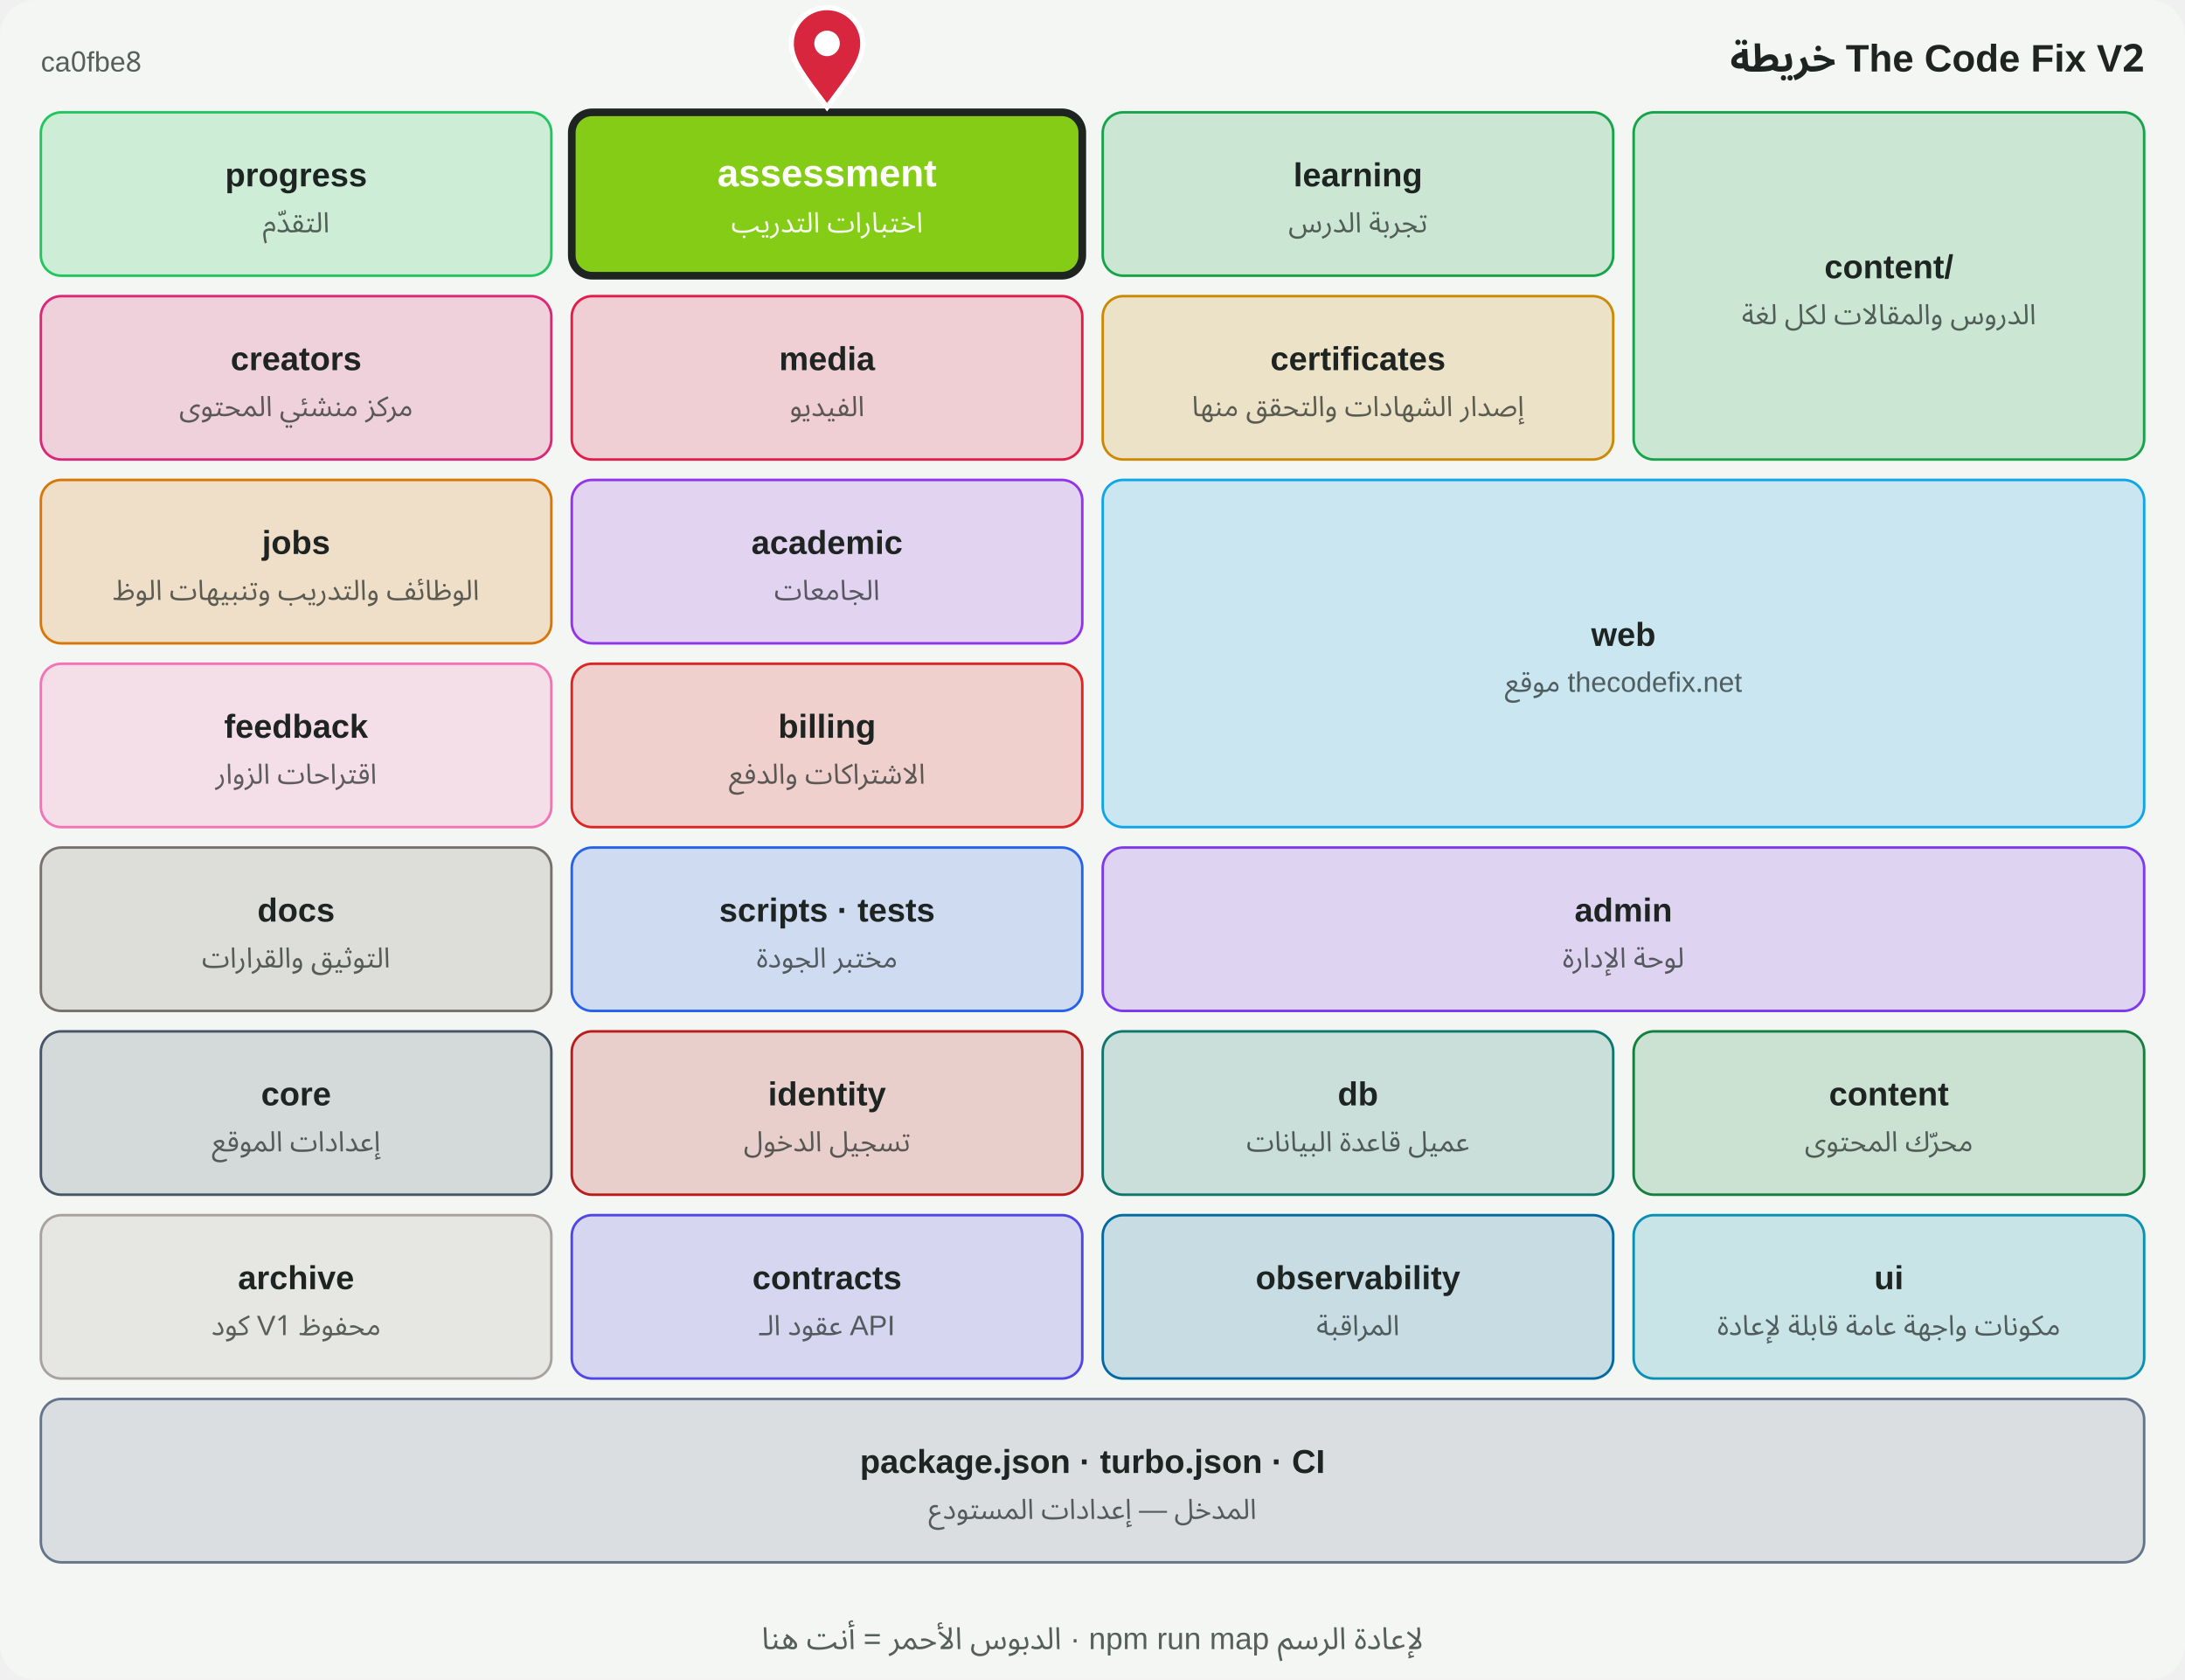
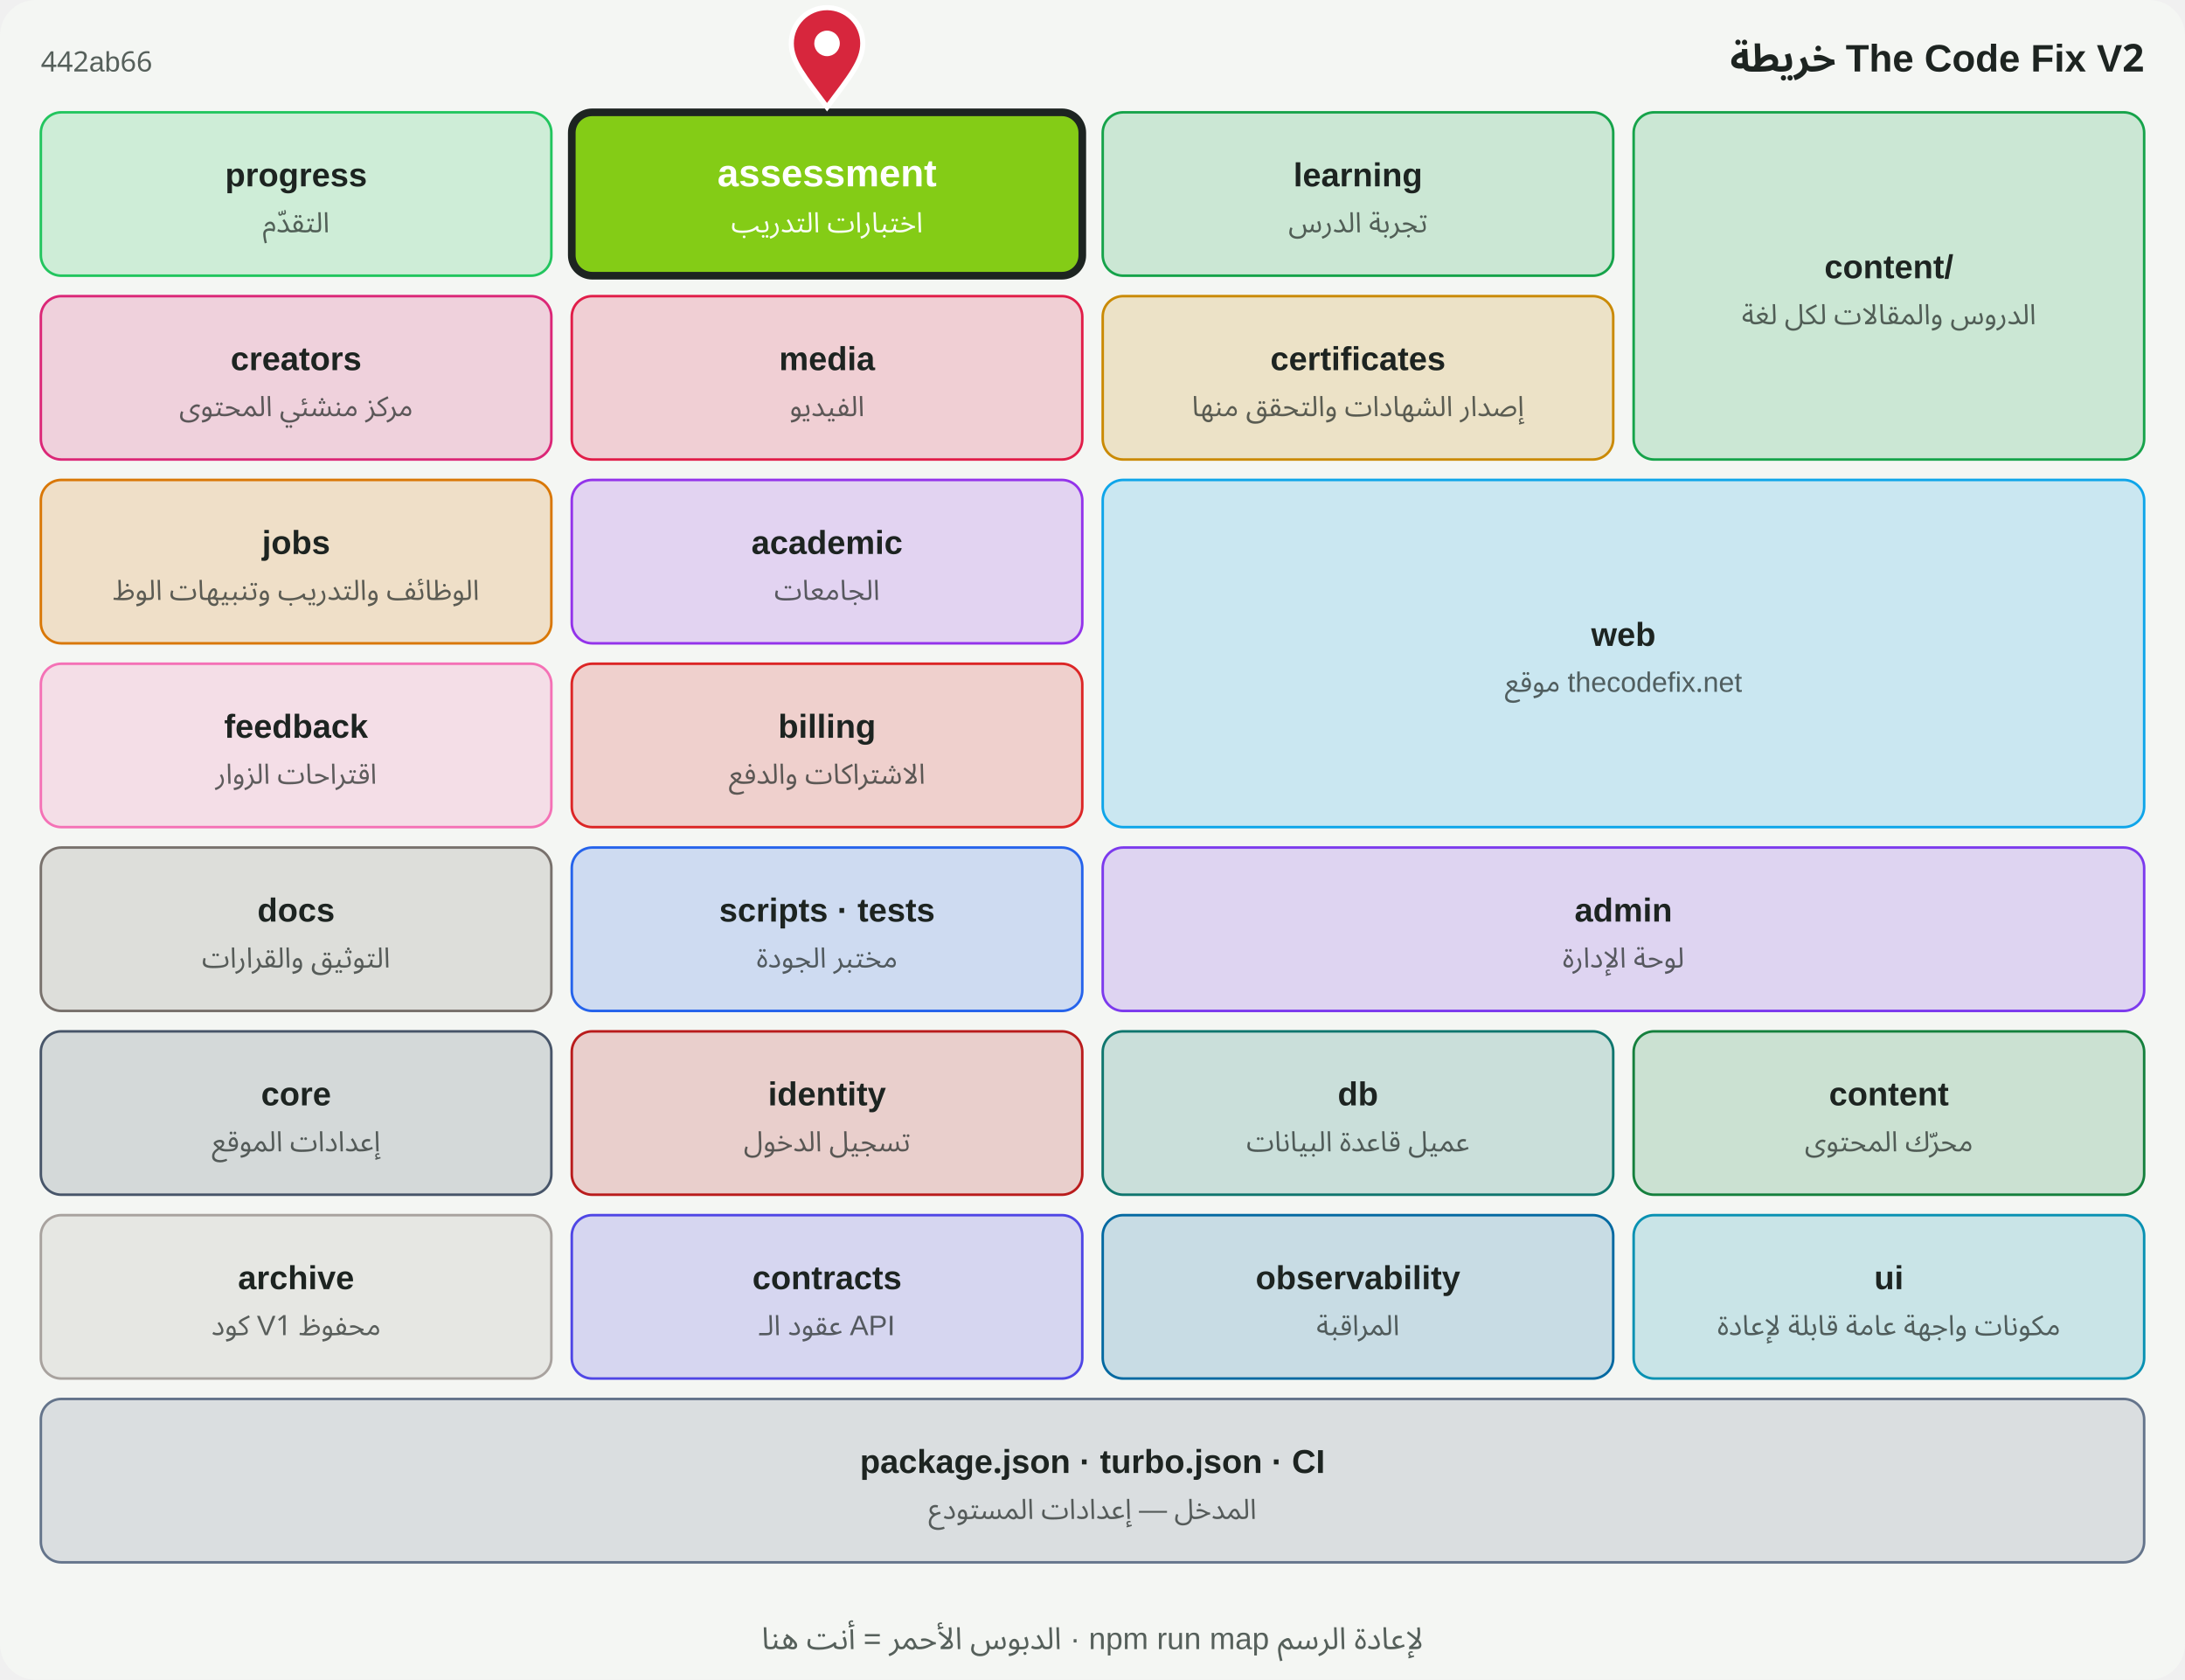
<svg xmlns="http://www.w3.org/2000/svg" viewBox="0 0 856 658" width="856" height="658" font-family="'Segoe UI', Tahoma, 'Noto Sans Arabic', Arial, sans-serif" role="img" aria-label="خريطة مشروع The Code Fix — اختبارات التدريب (@tcf/assessment)">
  <rect width="856" height="658" rx="14" fill="#f4f6f3" />
  <text x="840" y="28" text-anchor="end" font-size="15" font-weight="700" fill="#1d2421">خريطة The Code Fix V2</text>
-   <text x="16" y="28" font-size="11" fill="#56605b">ca0fbe8</text>
+   <text x="16" y="28" font-size="11" fill="#56605b">442ab66</text>
  <g>
    <rect x="640" y="44" width="200" height="136" rx="8" fill="#16a34a" fill-opacity="0.18" stroke="#16a34a" stroke-width="1" />
    <text x="740" y="109" text-anchor="middle" font-size="13" font-weight="600" fill="#1d2421">content/</text>
    <text x="740" y="127" text-anchor="middle" font-size="11" fill="#1d2421" fill-opacity="0.7">الدروس والمقالات لكل لغة</text>
  </g>
  <g>
    <rect x="432" y="44" width="200" height="64" rx="8" fill="#16a34a" fill-opacity="0.18" stroke="#16a34a" stroke-width="1" />
    <text x="532" y="73" text-anchor="middle" font-size="13" font-weight="600" fill="#1d2421">learning</text>
    <text x="532" y="91" text-anchor="middle" font-size="11" fill="#1d2421" fill-opacity="0.7">تجربة الدرس</text>
  </g>
  <g>
    <rect x="224" y="44" width="200" height="64" rx="8" fill="#84cc16" fill-opacity="1" stroke="#1d2421" stroke-width="3" />
    <text x="324" y="73" text-anchor="middle" font-size="15" font-weight="700" fill="#ffffff">assessment</text>
    <text x="324" y="91" text-anchor="middle" font-size="11" fill="#ffffff" fill-opacity="0.95">اختبارات التدريب</text>
  </g>
  <path d="M324 42 c-9 -12 -14 -18 -14 -25 a14 14 0 0 1 28 0 c0 7 -5 13 -14 25z" fill="#d7263d" stroke="#fff" stroke-width="2" />
  <circle cx="324" cy="17" r="5" fill="#fff" />
  <g>
    <rect x="16" y="44" width="200" height="64" rx="8" fill="#22c55e" fill-opacity="0.18" stroke="#22c55e" stroke-width="1" />
    <text x="116" y="73" text-anchor="middle" font-size="13" font-weight="600" fill="#1d2421">progress</text>
    <text x="116" y="91" text-anchor="middle" font-size="11" fill="#1d2421" fill-opacity="0.7">التقدّم</text>
  </g>
  <g>
    <rect x="432" y="116" width="200" height="64" rx="8" fill="#ca8a04" fill-opacity="0.18" stroke="#ca8a04" stroke-width="1" />
    <text x="532" y="145" text-anchor="middle" font-size="13" font-weight="600" fill="#1d2421">certificates</text>
    <text x="532" y="163" text-anchor="middle" font-size="11" fill="#1d2421" fill-opacity="0.7">إصدار الشهادات والتحقق منها</text>
  </g>
  <g>
    <rect x="224" y="116" width="200" height="64" rx="8" fill="#e11d48" fill-opacity="0.18" stroke="#e11d48" stroke-width="1" />
    <text x="324" y="145" text-anchor="middle" font-size="13" font-weight="600" fill="#1d2421">media</text>
    <text x="324" y="163" text-anchor="middle" font-size="11" fill="#1d2421" fill-opacity="0.7">الفيديو</text>
  </g>
  <g>
    <rect x="16" y="116" width="200" height="64" rx="8" fill="#db2777" fill-opacity="0.18" stroke="#db2777" stroke-width="1" />
    <text x="116" y="145" text-anchor="middle" font-size="13" font-weight="600" fill="#1d2421">creators</text>
    <text x="116" y="163" text-anchor="middle" font-size="11" fill="#1d2421" fill-opacity="0.7">مركز منشئي المحتوى</text>
  </g>
  <g>
    <rect x="432" y="188" width="408" height="136" rx="8" fill="#0ea5e9" fill-opacity="0.18" stroke="#0ea5e9" stroke-width="1" />
    <text x="636" y="253" text-anchor="middle" font-size="13" font-weight="600" fill="#1d2421">web</text>
    <text x="636" y="271" text-anchor="middle" font-size="11" fill="#1d2421" fill-opacity="0.7">موقع thecodefix.net</text>
  </g>
  <g>
    <rect x="224" y="188" width="200" height="64" rx="8" fill="#9333ea" fill-opacity="0.18" stroke="#9333ea" stroke-width="1" />
    <text x="324" y="217" text-anchor="middle" font-size="13" font-weight="600" fill="#1d2421">academic</text>
    <text x="324" y="235" text-anchor="middle" font-size="11" fill="#1d2421" fill-opacity="0.7">الجامعات</text>
  </g>
  <g>
    <rect x="16" y="188" width="200" height="64" rx="8" fill="#d97706" fill-opacity="0.18" stroke="#d97706" stroke-width="1" />
    <text x="116" y="217" text-anchor="middle" font-size="13" font-weight="600" fill="#1d2421">jobs</text>
    <text x="116" y="235" text-anchor="middle" font-size="11" fill="#1d2421" fill-opacity="0.7">الوظائف والتدريب وتنبيهات الوظ</text>
  </g>
  <g>
    <rect x="224" y="260" width="200" height="64" rx="8" fill="#dc2626" fill-opacity="0.18" stroke="#dc2626" stroke-width="1" />
    <text x="324" y="289" text-anchor="middle" font-size="13" font-weight="600" fill="#1d2421">billing</text>
    <text x="324" y="307" text-anchor="middle" font-size="11" fill="#1d2421" fill-opacity="0.7">الاشتراكات والدفع</text>
  </g>
  <g>
    <rect x="16" y="260" width="200" height="64" rx="8" fill="#f472b6" fill-opacity="0.18" stroke="#f472b6" stroke-width="1" />
    <text x="116" y="289" text-anchor="middle" font-size="13" font-weight="600" fill="#1d2421">feedback</text>
    <text x="116" y="307" text-anchor="middle" font-size="11" fill="#1d2421" fill-opacity="0.7">اقتراحات الزوار</text>
  </g>
  <g>
    <rect x="432" y="332" width="408" height="64" rx="8" fill="#7c3aed" fill-opacity="0.18" stroke="#7c3aed" stroke-width="1" />
    <text x="636" y="361" text-anchor="middle" font-size="13" font-weight="600" fill="#1d2421">admin</text>
    <text x="636" y="379" text-anchor="middle" font-size="11" fill="#1d2421" fill-opacity="0.7">لوحة الإدارة</text>
  </g>
  <g>
    <rect x="224" y="332" width="200" height="64" rx="8" fill="#2563eb" fill-opacity="0.18" stroke="#2563eb" stroke-width="1" />
    <text x="324" y="361" text-anchor="middle" font-size="13" font-weight="600" fill="#1d2421">scripts · tests</text>
    <text x="324" y="379" text-anchor="middle" font-size="11" fill="#1d2421" fill-opacity="0.7">مختبر الجودة</text>
  </g>
  <g>
    <rect x="16" y="332" width="200" height="64" rx="8" fill="#78716c" fill-opacity="0.18" stroke="#78716c" stroke-width="1" />
    <text x="116" y="361" text-anchor="middle" font-size="13" font-weight="600" fill="#1d2421">docs</text>
    <text x="116" y="379" text-anchor="middle" font-size="11" fill="#1d2421" fill-opacity="0.7">التوثيق والقرارات</text>
  </g>
  <g>
    <rect x="640" y="404" width="200" height="64" rx="8" fill="#15803d" fill-opacity="0.18" stroke="#15803d" stroke-width="1" />
    <text x="740" y="433" text-anchor="middle" font-size="13" font-weight="600" fill="#1d2421">content</text>
    <text x="740" y="451" text-anchor="middle" font-size="11" fill="#1d2421" fill-opacity="0.7">محرّك المحتوى</text>
  </g>
  <g>
    <rect x="432" y="404" width="200" height="64" rx="8" fill="#0f766e" fill-opacity="0.18" stroke="#0f766e" stroke-width="1" />
    <text x="532" y="433" text-anchor="middle" font-size="13" font-weight="600" fill="#1d2421">db</text>
    <text x="532" y="451" text-anchor="middle" font-size="11" fill="#1d2421" fill-opacity="0.7">عميل قاعدة البيانات</text>
  </g>
  <g>
    <rect x="224" y="404" width="200" height="64" rx="8" fill="#b91c1c" fill-opacity="0.18" stroke="#b91c1c" stroke-width="1" />
    <text x="324" y="433" text-anchor="middle" font-size="13" font-weight="600" fill="#1d2421">identity</text>
    <text x="324" y="451" text-anchor="middle" font-size="11" fill="#1d2421" fill-opacity="0.7">تسجيل الدخول</text>
  </g>
  <g>
    <rect x="16" y="404" width="200" height="64" rx="8" fill="#475569" fill-opacity="0.18" stroke="#475569" stroke-width="1" />
    <text x="116" y="433" text-anchor="middle" font-size="13" font-weight="600" fill="#1d2421">core</text>
    <text x="116" y="451" text-anchor="middle" font-size="11" fill="#1d2421" fill-opacity="0.7">إعدادات الموقع</text>
  </g>
  <g>
    <rect x="640" y="476" width="200" height="64" rx="8" fill="#0891b2" fill-opacity="0.18" stroke="#0891b2" stroke-width="1" />
    <text x="740" y="505" text-anchor="middle" font-size="13" font-weight="600" fill="#1d2421">ui</text>
    <text x="740" y="523" text-anchor="middle" font-size="11" fill="#1d2421" fill-opacity="0.7">مكونات واجهة عامة قابلة لإعادة</text>
  </g>
  <g>
    <rect x="432" y="476" width="200" height="64" rx="8" fill="#0369a1" fill-opacity="0.18" stroke="#0369a1" stroke-width="1" />
    <text x="532" y="505" text-anchor="middle" font-size="13" font-weight="600" fill="#1d2421">observability</text>
    <text x="532" y="523" text-anchor="middle" font-size="11" fill="#1d2421" fill-opacity="0.7">المراقبة</text>
  </g>
  <g>
    <rect x="224" y="476" width="200" height="64" rx="8" fill="#4f46e5" fill-opacity="0.18" stroke="#4f46e5" stroke-width="1" />
    <text x="324" y="505" text-anchor="middle" font-size="13" font-weight="600" fill="#1d2421">contracts</text>
    <text x="324" y="523" text-anchor="middle" font-size="11" fill="#1d2421" fill-opacity="0.7">عقود الـ API</text>
  </g>
  <g>
    <rect x="16" y="476" width="200" height="64" rx="8" fill="#a8a29e" fill-opacity="0.18" stroke="#a8a29e" stroke-width="1" />
    <text x="116" y="505" text-anchor="middle" font-size="13" font-weight="600" fill="#1d2421">archive</text>
    <text x="116" y="523" text-anchor="middle" font-size="11" fill="#1d2421" fill-opacity="0.7">كود V1 محفوظ</text>
  </g>
  <g>
    <rect x="16" y="548" width="824" height="64" rx="8" fill="#64748b" fill-opacity="0.18" stroke="#64748b" stroke-width="1" />
    <text x="428" y="577" text-anchor="middle" font-size="13" font-weight="600" fill="#1d2421">package.json · turbo.json · CI</text>
    <text x="428" y="595" text-anchor="middle" font-size="11" fill="#1d2421" fill-opacity="0.7">المدخل — إعدادات المستودع</text>
  </g>
  <text x="428" y="646" text-anchor="middle" font-size="12" fill="#56605b">الدبوس الأحمر = أنت هنا · npm run map لإعادة الرسم</text>
</svg>
